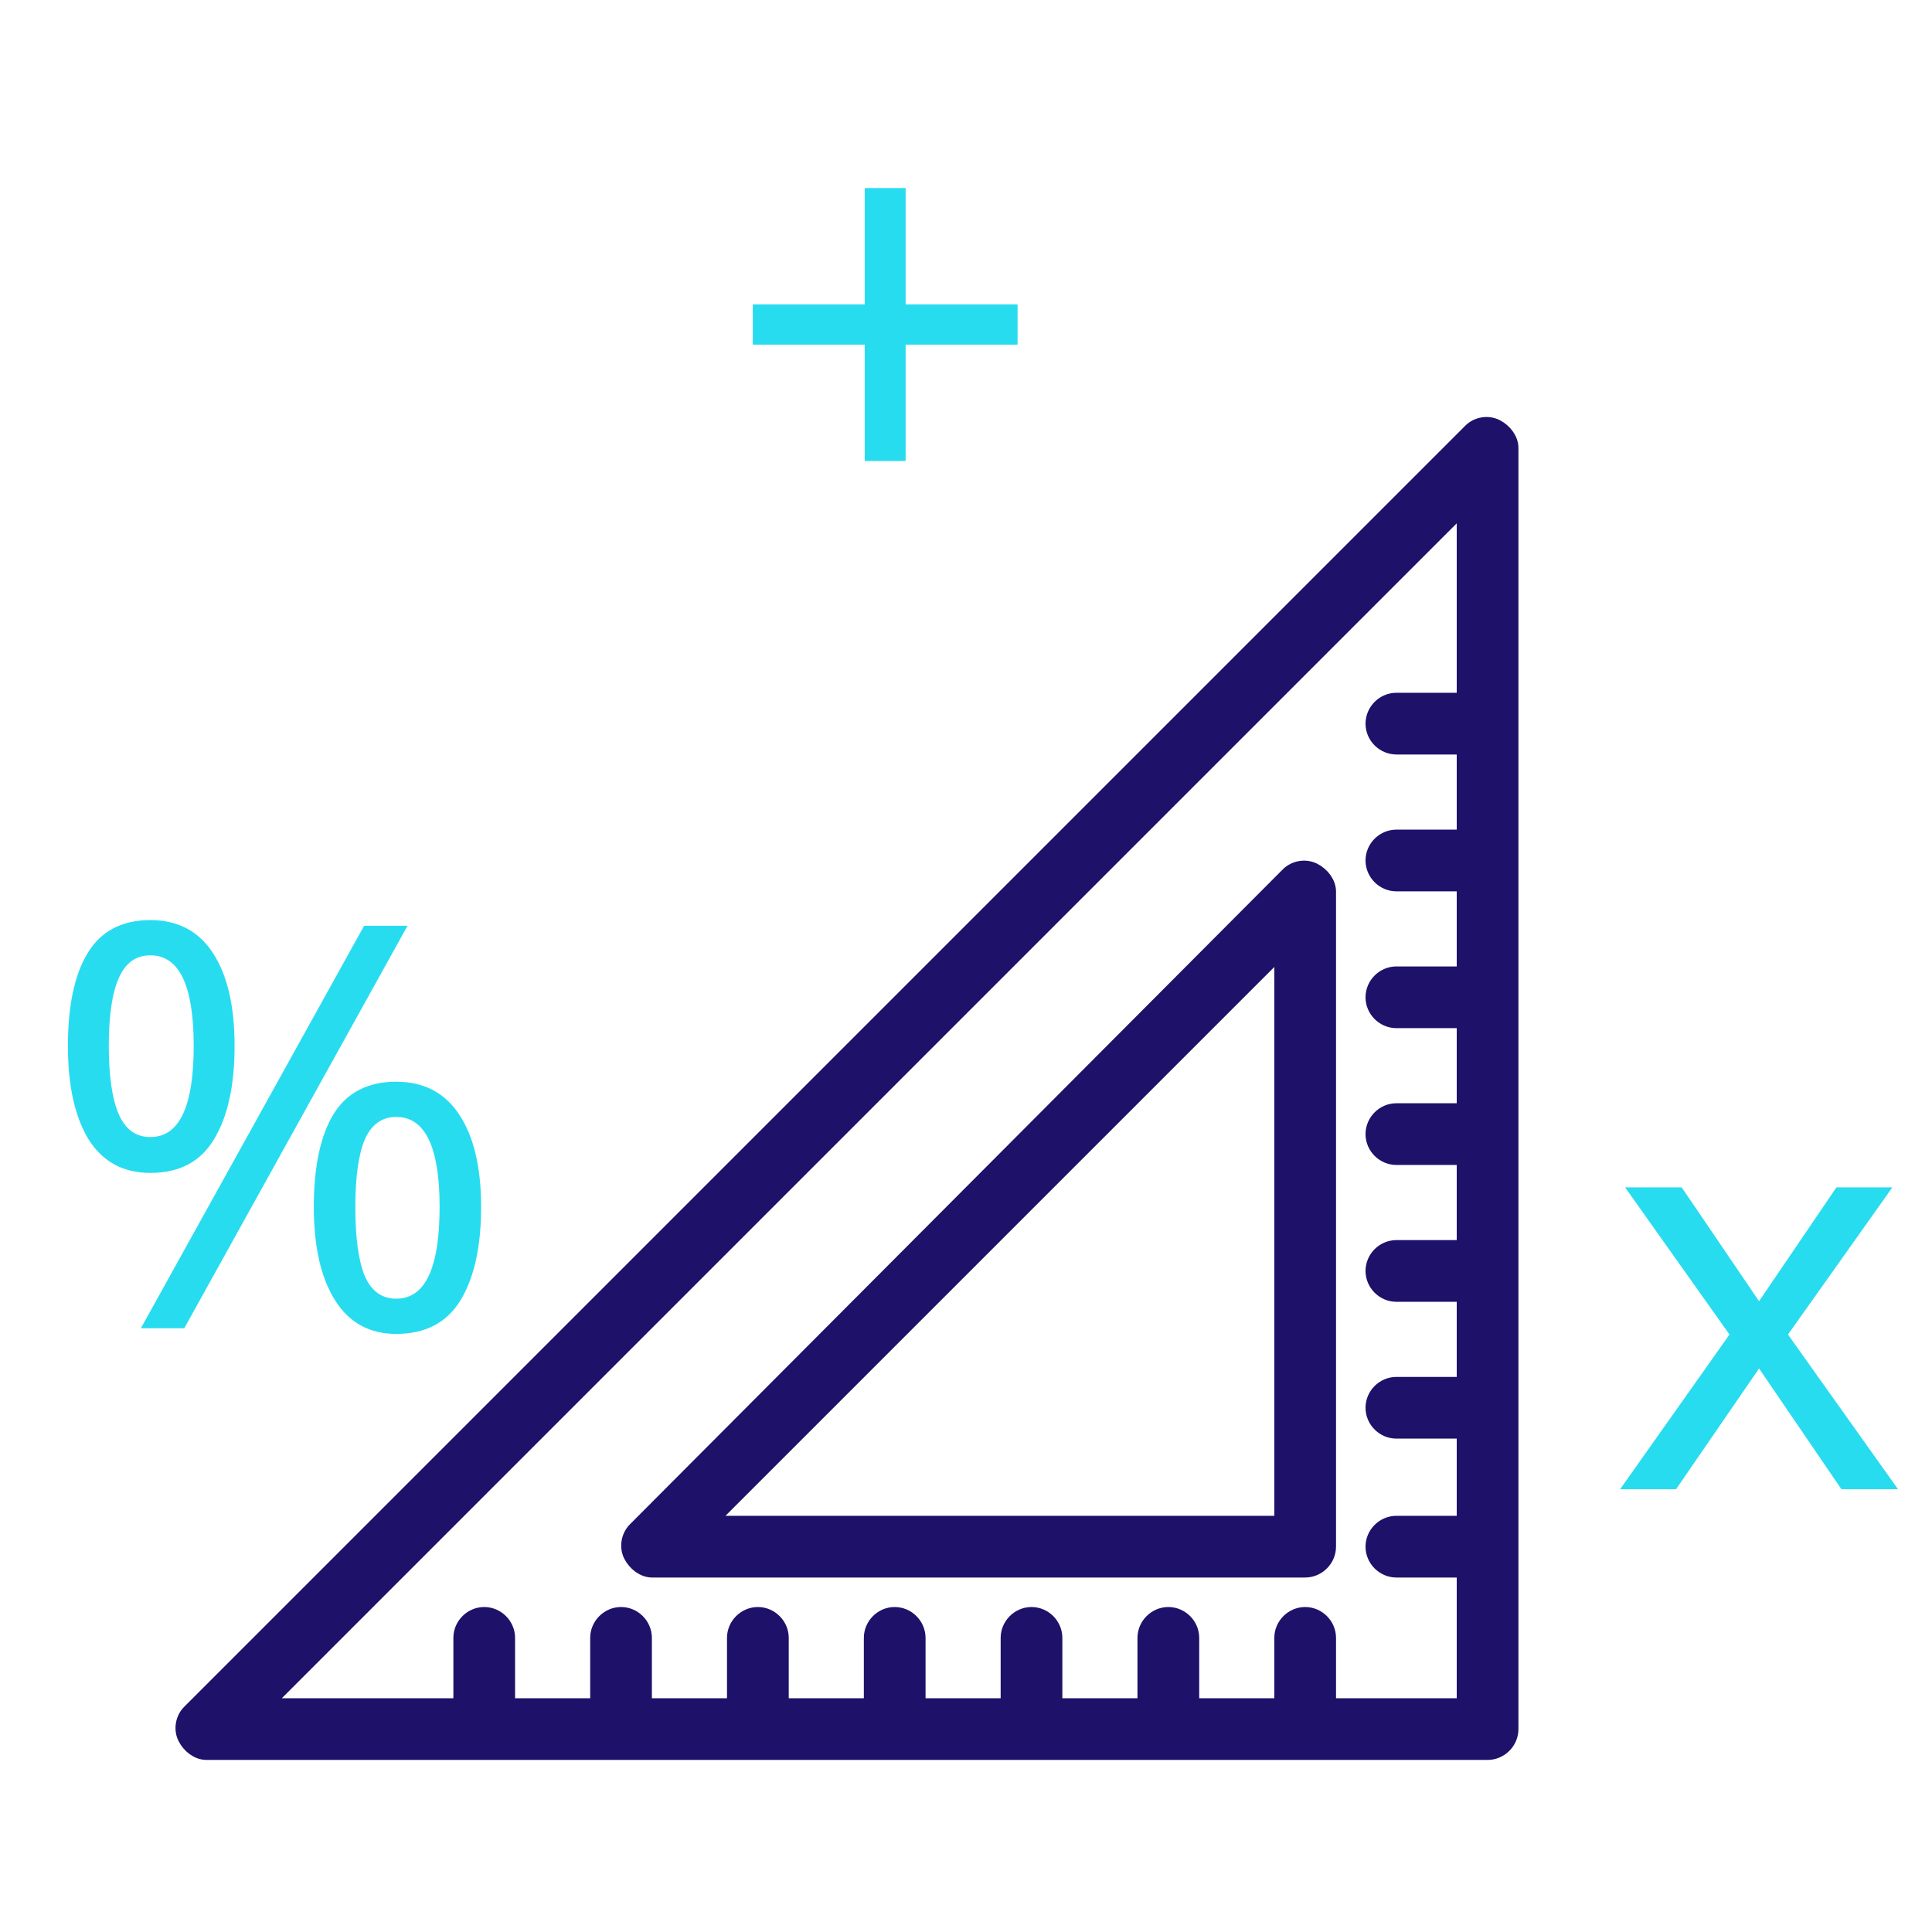
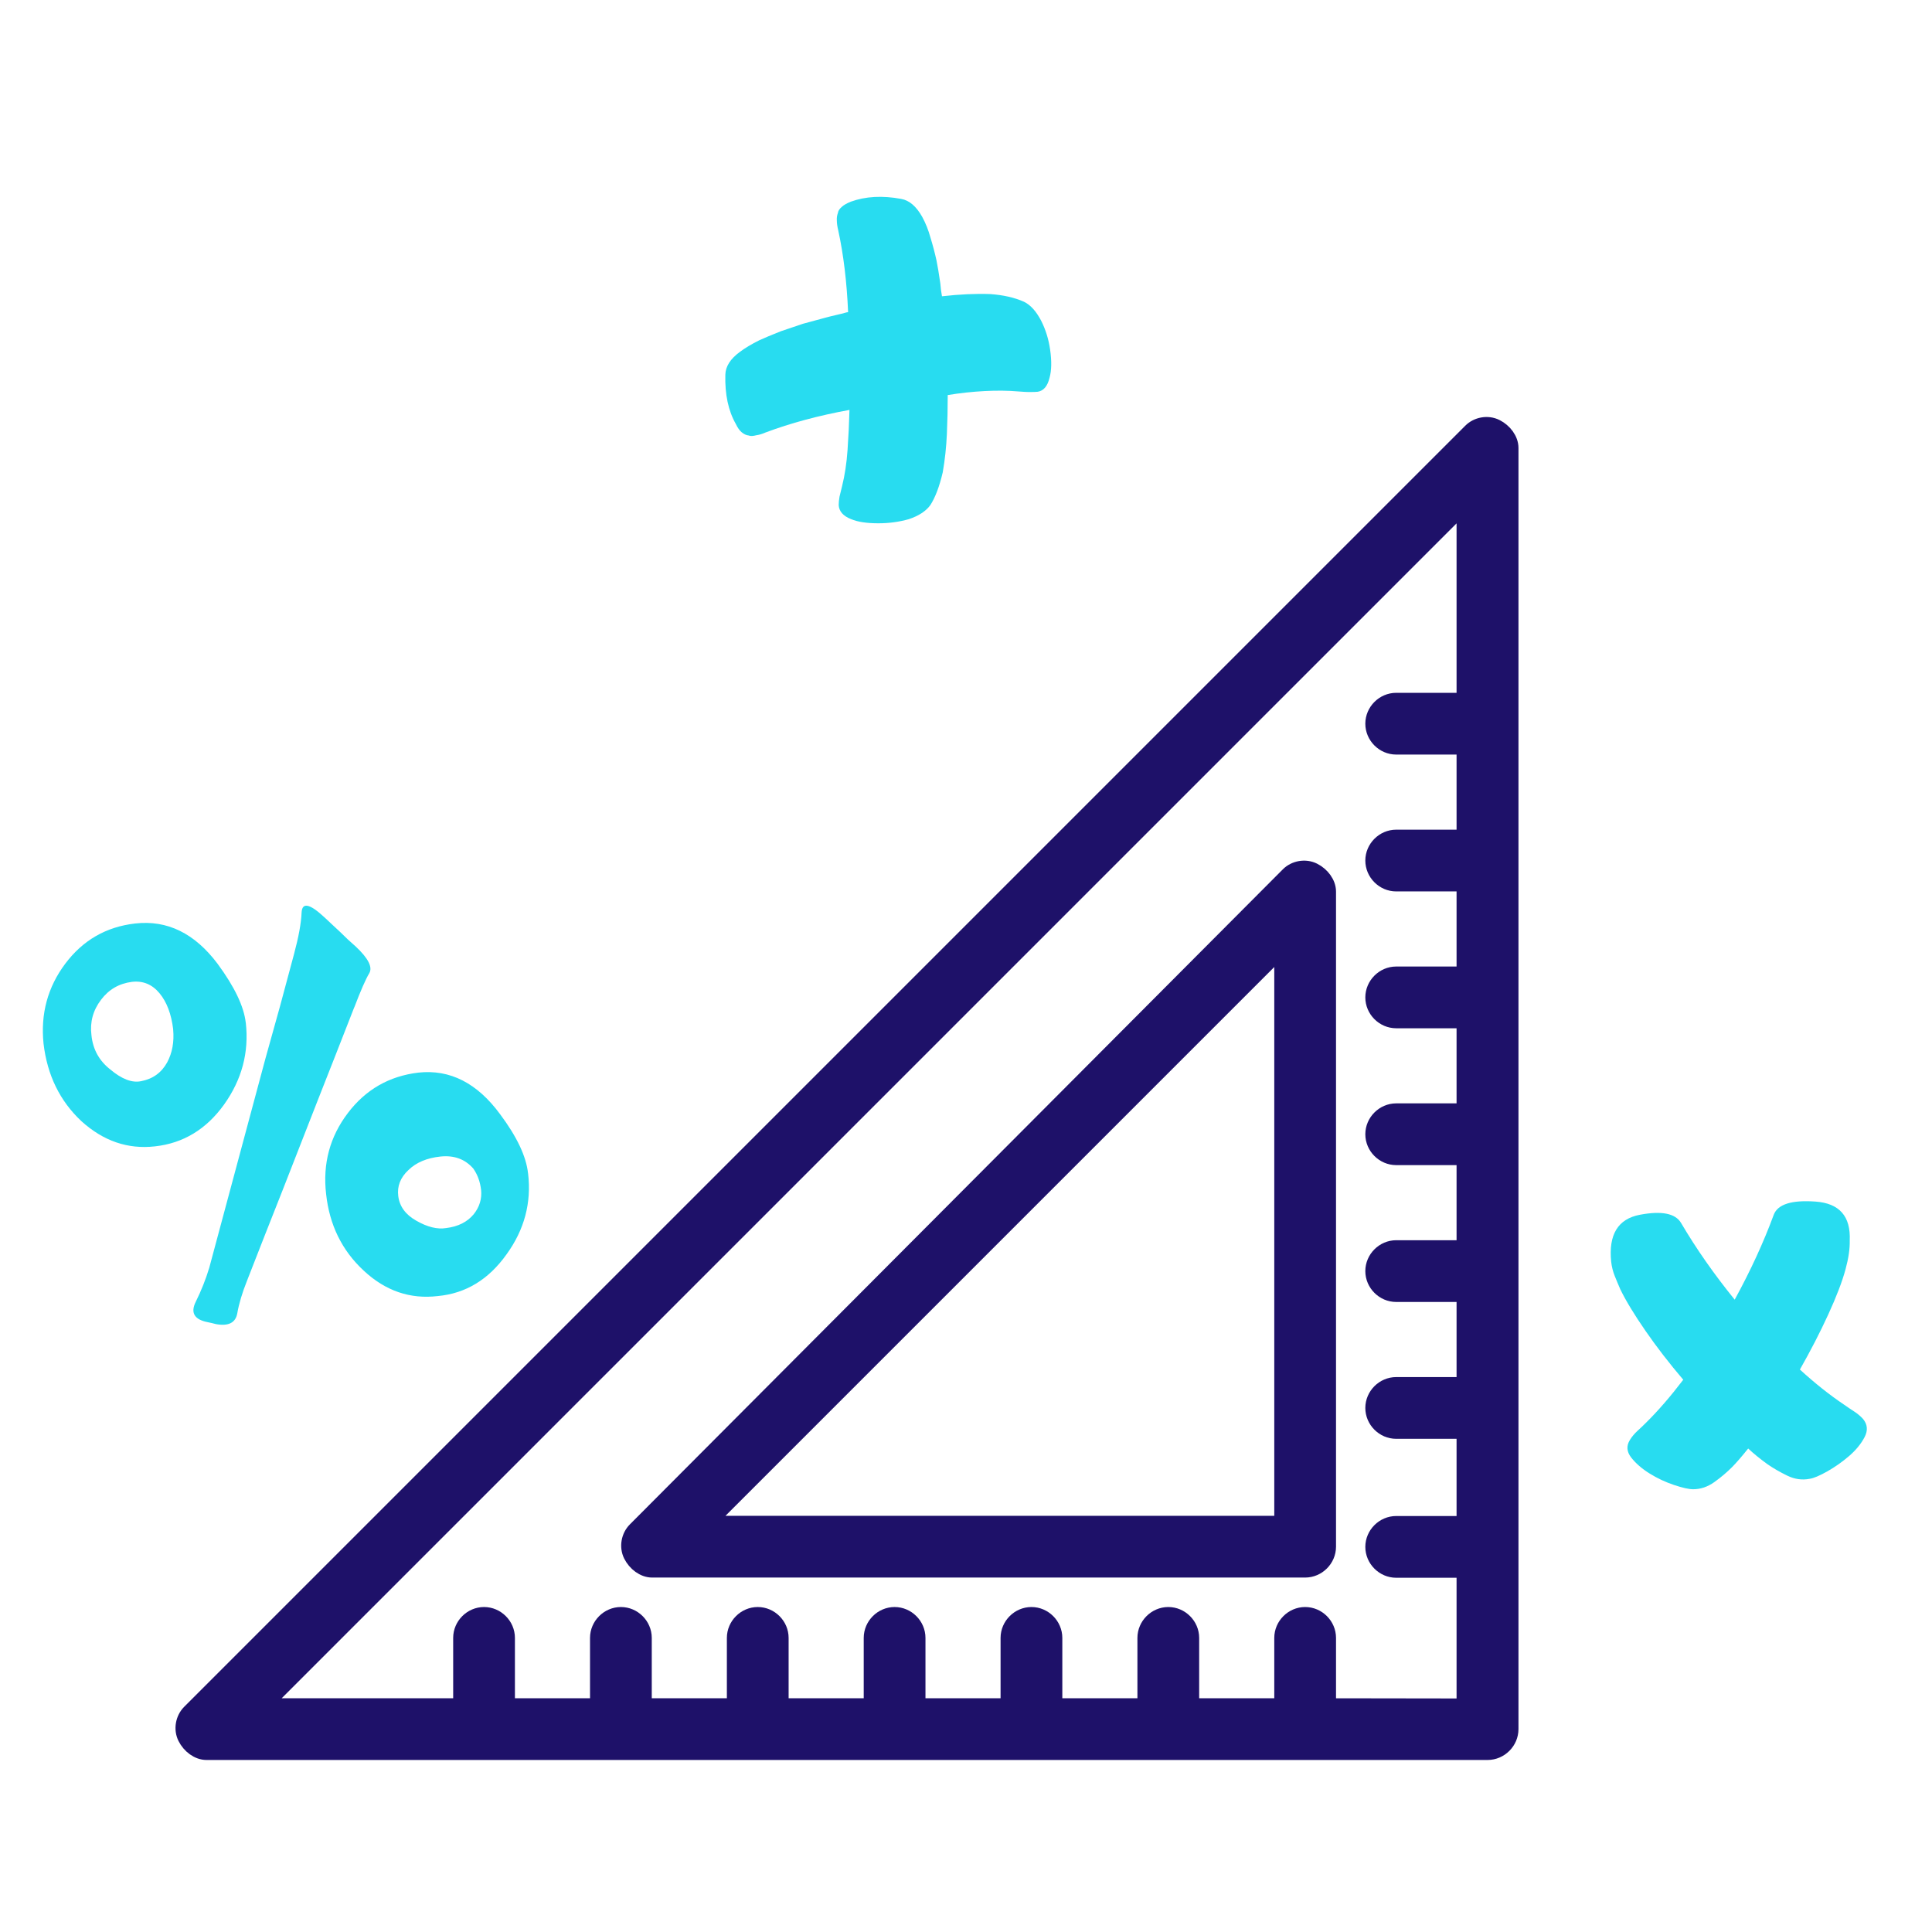
- <svg xmlns="http://www.w3.org/2000/svg" width="48" height="48" viewBox="0 0 48 48">
-   <g fill="none" fill-rule="evenodd">
-     <g fill="#1E1169" fill-rule="nonzero" stroke="#1E1169" stroke-width=".4" transform="translate(4.56 10.56)">
-       <path d="M28.072,11.076 C27.866,10.973 27.609,11.024 27.454,11.179 L11.23,27.454 C11.076,27.609 11.024,27.866 11.127,28.072 C11.23,28.278 11.436,28.433 11.642,28.433 L27.866,28.433 C28.175,28.433 28.433,28.175 28.433,27.866 L28.433,11.591 C28.433,11.385 28.278,11.179 28.072,11.076 Z M27.3,27.3 L12.981,27.3 L27.3,12.981 L27.3,27.3 Z" />
-       <path d="M32.605,0.054 C32.399,-0.049 32.141,0.002 31.987,0.157 L0.157,31.987 C0.002,32.141 -0.049,32.399 0.054,32.605 C0.157,32.811 0.363,32.965 0.569,32.965 L32.399,32.965 C32.708,32.965 32.965,32.708 32.965,32.399 L32.965,0.569 C32.965,0.363 32.811,0.157 32.605,0.054 Z M28.433,31.832 L28.433,30.133 C28.433,29.823 28.175,29.566 27.866,29.566 C27.557,29.566 27.3,29.823 27.3,30.133 L27.3,31.832 L25.034,31.832 L25.034,30.133 C25.034,29.823 24.776,29.566 24.467,29.566 C24.158,29.566 23.9,29.823 23.9,30.133 L23.9,31.832 L21.634,31.832 L21.634,30.133 C21.634,29.823 21.377,29.566 21.068,29.566 C20.759,29.566 20.501,29.823 20.501,30.133 L20.501,31.832 L18.235,31.832 L18.235,30.133 C18.235,29.823 17.977,29.566 17.668,29.566 C17.359,29.566 17.102,29.823 17.102,30.133 L17.102,31.832 L14.836,31.832 L14.836,30.133 C14.836,29.823 14.578,29.566 14.269,29.566 C13.96,29.566 13.702,29.823 13.702,30.133 L13.702,31.832 L11.436,31.832 L11.436,30.133 C11.436,29.823 11.179,29.566 10.87,29.566 C10.561,29.566 10.303,29.823 10.303,30.133 L10.303,31.832 L8.037,31.832 L8.037,30.133 C8.037,29.823 7.779,29.566 7.47,29.566 C7.161,29.566 6.904,29.823 6.904,30.133 L6.904,31.832 L1.959,31.832 L31.832,1.959 L31.832,6.852 L30.133,6.852 C29.823,6.852 29.566,7.11 29.566,7.419 C29.566,7.728 29.823,7.985 30.133,7.985 L31.832,7.985 L31.832,10.252 L30.133,10.252 C29.823,10.252 29.566,10.509 29.566,10.818 C29.566,11.127 29.823,11.385 30.133,11.385 L31.832,11.385 L31.832,13.651 L30.133,13.651 C29.823,13.651 29.566,13.908 29.566,14.217 C29.566,14.527 29.823,14.784 30.133,14.784 L31.832,14.784 L31.832,17.05 L30.133,17.05 C29.823,17.05 29.566,17.308 29.566,17.617 C29.566,17.926 29.823,18.183 30.133,18.183 L31.832,18.183 L31.832,20.45 L30.133,20.45 C29.823,20.45 29.566,20.707 29.566,21.016 C29.566,21.325 29.823,21.583 30.133,21.583 L31.832,21.583 L31.832,23.849 L30.133,23.849 C29.823,23.849 29.566,24.106 29.566,24.415 C29.566,24.724 29.823,24.982 30.133,24.982 L31.832,24.982 L31.832,27.3 L30.133,27.3 C29.823,27.3 29.566,27.557 29.566,27.866 C29.566,28.175 29.823,28.433 30.133,28.433 L31.832,28.433 L31.832,31.832 L28.433,31.832 Z" />
+ <svg xmlns="http://www.w3.org/2000/svg" height="48" viewBox="0 0 48 48" width="48">
+   <g fill="none" fill-rule="nonzero">
+     <g fill="#1e1169" stroke="#1e1169" stroke-width=".4" transform="translate(4.56 10.56)">
+       <path d="m28.072 11.076c-.206-.103-.464-.052-.618.103l-16.224 16.276c-.155.155-.206.412-.103.618s.309.361.515.361h16.224c.309 0 .567-.258.567-.567v-16.276c0-.206-.155-.412-.361-.515zm-.773 16.224h-14.318l14.318-14.318z" />
+       <path d="m32.605.054c-.206-.103-.464-.052-.618.103l-31.83 31.83c-.155.155-.206.412-.103.618.103.206.309.361.515.361h31.83c.309 0 .567-.258.567-.567v-31.83c0-.206-.155-.412-.361-.515zm-4.172 31.779v-1.7c0-.309-.258-.567-.567-.567s-.567.258-.567.567v1.7h-2.266v-1.7c0-.309-.258-.567-.567-.567s-.567.258-.567.567v1.7h-2.266v-1.7c0-.309-.258-.567-.567-.567s-.567.258-.567.567v1.7h-2.266v-1.7c0-.309-.258-.567-.567-.567s-.567.258-.567.567v1.7h-2.266v-1.7c0-.309-.258-.567-.567-.567s-.567.258-.567.567v1.7h-2.266v-1.7c0-.309-.258-.567-.567-.567s-.567.258-.567.567v1.7h-2.266v-1.7c0-.309-.258-.567-.567-.567s-.567.258-.567.567v1.7h-4.944l29.873-29.873v4.893h-1.7c-.309 0-.567.258-.567.567s.258.567.567.567h1.7v2.266h-1.7c-.309 0-.567.258-.567.567s.258.567.567.567h1.7v2.266h-1.7c-.309 0-.567.258-.567.567s.258.567.567.567h1.7v2.266h-1.7c-.309 0-.567.258-.567.567s.258.567.567.567h1.7v2.266h-1.7c-.309 0-.567.258-.567.567s.258.567.567.567h1.7v2.266h-1.7c-.309 0-.567.258-.567.567s.258.567.567.567h1.7v2.318h-1.7c-.309 0-.567.258-.567.567s.258.567.567.567h1.7v3.399z" />
    </g>
-     <text fill="#28DCF0" font-family="ToysRUs-FontSolid" font-size="14">
-       <tspan x="1" y="33">%</tspan>
-     </text>
-     <text fill="#28DCF0" font-family="ToysRUs-FontSolid" font-size="14">
-       <tspan x="40" y="37">x</tspan>
-     </text>
-     <text fill="#28DCF0" font-family="ToysRUs-FontSolid" font-size="14">
-       <tspan x="18" y="13">+</tspan>
-     </text>
+     <path d="m13.12 29.151c.087.729-.091 1.399-.533 2.01-.447.629-1.016.975-1.709 1.039-.688.082-1.301-.128-1.839-.629-.542-.501-.854-1.137-.937-1.907-.087-.752.093-1.422.54-2.01.442-.583 1.025-.918 1.75-1.005.788-.087 1.467.26 2.037 1.039.415.556.645 1.044.69 1.463zm-4.32-4.122-.444 1.135-.444 1.128-.444 1.135-.438 1.121-.451 1.142-.444 1.135c-.118.296-.198.563-.239.8-.041.237-.216.328-.526.273l-.109-.027-.096-.021c-.337-.064-.438-.234-.301-.509.137-.276.248-.557.335-.844l1.395-5.195.362-1.299.349-1.299c.114-.424.177-.767.188-1.029.011-.262.197-.227.557.106l.198.185.205.191.191.185.198.178c.31.292.42.512.332.66-.089.148-.213.432-.373.851zm-2.693.383c.082.734-.098 1.41-.54 2.03-.442.615-1.014.962-1.716 1.039-.674.077-1.285-.132-1.832-.629-.533-.501-.845-1.142-.937-1.921-.077-.743.103-1.406.54-1.989.438-.583 1.016-.916 1.736-.998.798-.091 1.481.244 2.051 1.005.419.57.652 1.057.697 1.463zm5.845 4.149c-.023-.201-.087-.376-.191-.526-.205-.237-.479-.337-.82-.301-.337.036-.602.148-.793.335-.201.187-.285.403-.253.649.032.255.18.458.444.608.278.16.526.221.745.185.296-.036.524-.15.684-.342.146-.182.207-.385.185-.608zm-7.649-3.985c-.046-.383-.16-.684-.342-.902s-.41-.312-.684-.28c-.319.041-.574.189-.766.444-.201.264-.28.558-.239.882.036.351.191.633.465.848.287.242.542.34.766.294.292-.055.508-.21.649-.465.128-.237.178-.51.15-.82zm37.462 4.807c.378.643.823 1.278 1.333 1.907.396-.725.72-1.429.971-2.112.1-.26.447-.368 1.039-.325.592.043.875.366.848.967.005.205-.03.442-.103.711-.082.305-.226.681-.431 1.128-.205.447-.44.902-.704 1.367.374.342.741.633 1.101.875.077.055.158.109.243.164s.158.116.222.185c.114.137.128.288.041.455-.087.166-.214.322-.383.468-.169.146-.35.273-.543.383-.194.109-.341.171-.441.185-.187.036-.371.01-.554-.079-.182-.089-.346-.183-.492-.284-.182-.132-.342-.262-.479-.39-.164.205-.299.36-.403.465-.128.128-.273.251-.438.369s-.34.178-.526.178c-.105 0-.263-.035-.475-.106-.212-.071-.414-.165-.605-.284-.191-.118-.344-.251-.458-.396-.114-.146-.125-.292-.034-.438.05-.082.113-.157.188-.226.075-.068.147-.137.215-.205.296-.292.604-.647.923-1.066-.346-.406-.66-.811-.94-1.217-.28-.406-.489-.75-.625-1.032-.046-.105-.091-.214-.137-.328-.046-.114-.075-.232-.089-.355-.068-.674.169-1.063.711-1.166.542-.103.884-.035 1.025.202zm-20.94-24.663c-.023-.096-.034-.175-.034-.239-.005-.068.005-.132.027-.191.005-.05.039-.103.103-.157.046-.041.118-.082.219-.123.365-.132.782-.155 1.251-.068.201.036.374.185.52.444.087.16.155.33.205.513.059.191.109.381.15.567.027.128.059.319.096.574.005.059.01.115.017.167.007.052.015.104.024.154.442-.05.841-.068 1.196-.055.328.023.608.087.841.191.16.077.301.232.424.465.114.223.189.465.226.725.041.287.036.52-.014.697-.05.21-.148.326-.294.349-.041.005-.114.007-.219.007-.05 0-.134-.005-.253-.014-.264-.023-.548-.026-.851-.01s-.607.049-.913.099c0 .324-.007.646-.021.967s-.048.639-.103.954c-.082.351-.185.622-.308.813-.109.15-.287.267-.533.349-.237.068-.49.103-.759.103-.287 0-.513-.034-.677-.103-.196-.077-.299-.194-.308-.349 0-.059.007-.13.021-.212.014-.05.034-.134.062-.253.068-.273.114-.574.137-.902.023-.328.039-.661.048-.998-.77.141-1.465.328-2.085.561-.082.036-.157.059-.226.068-.087.023-.15.025-.191.007-.059-.005-.118-.032-.178-.082-.05-.041-.098-.109-.144-.205-.187-.328-.273-.736-.26-1.224.005-.205.125-.394.362-.567.128-.096.287-.191.479-.287.128-.059.308-.134.54-.226.123-.041.305-.103.547-.185.164-.046.349-.096.554-.15.082-.023.169-.044.26-.065.091-.021.178-.042.26-.065.014-.005.03-.007.048-.007-.032-.752-.114-1.431-.246-2.037z" fill="#28dcf0" />
  </g>
</svg>
